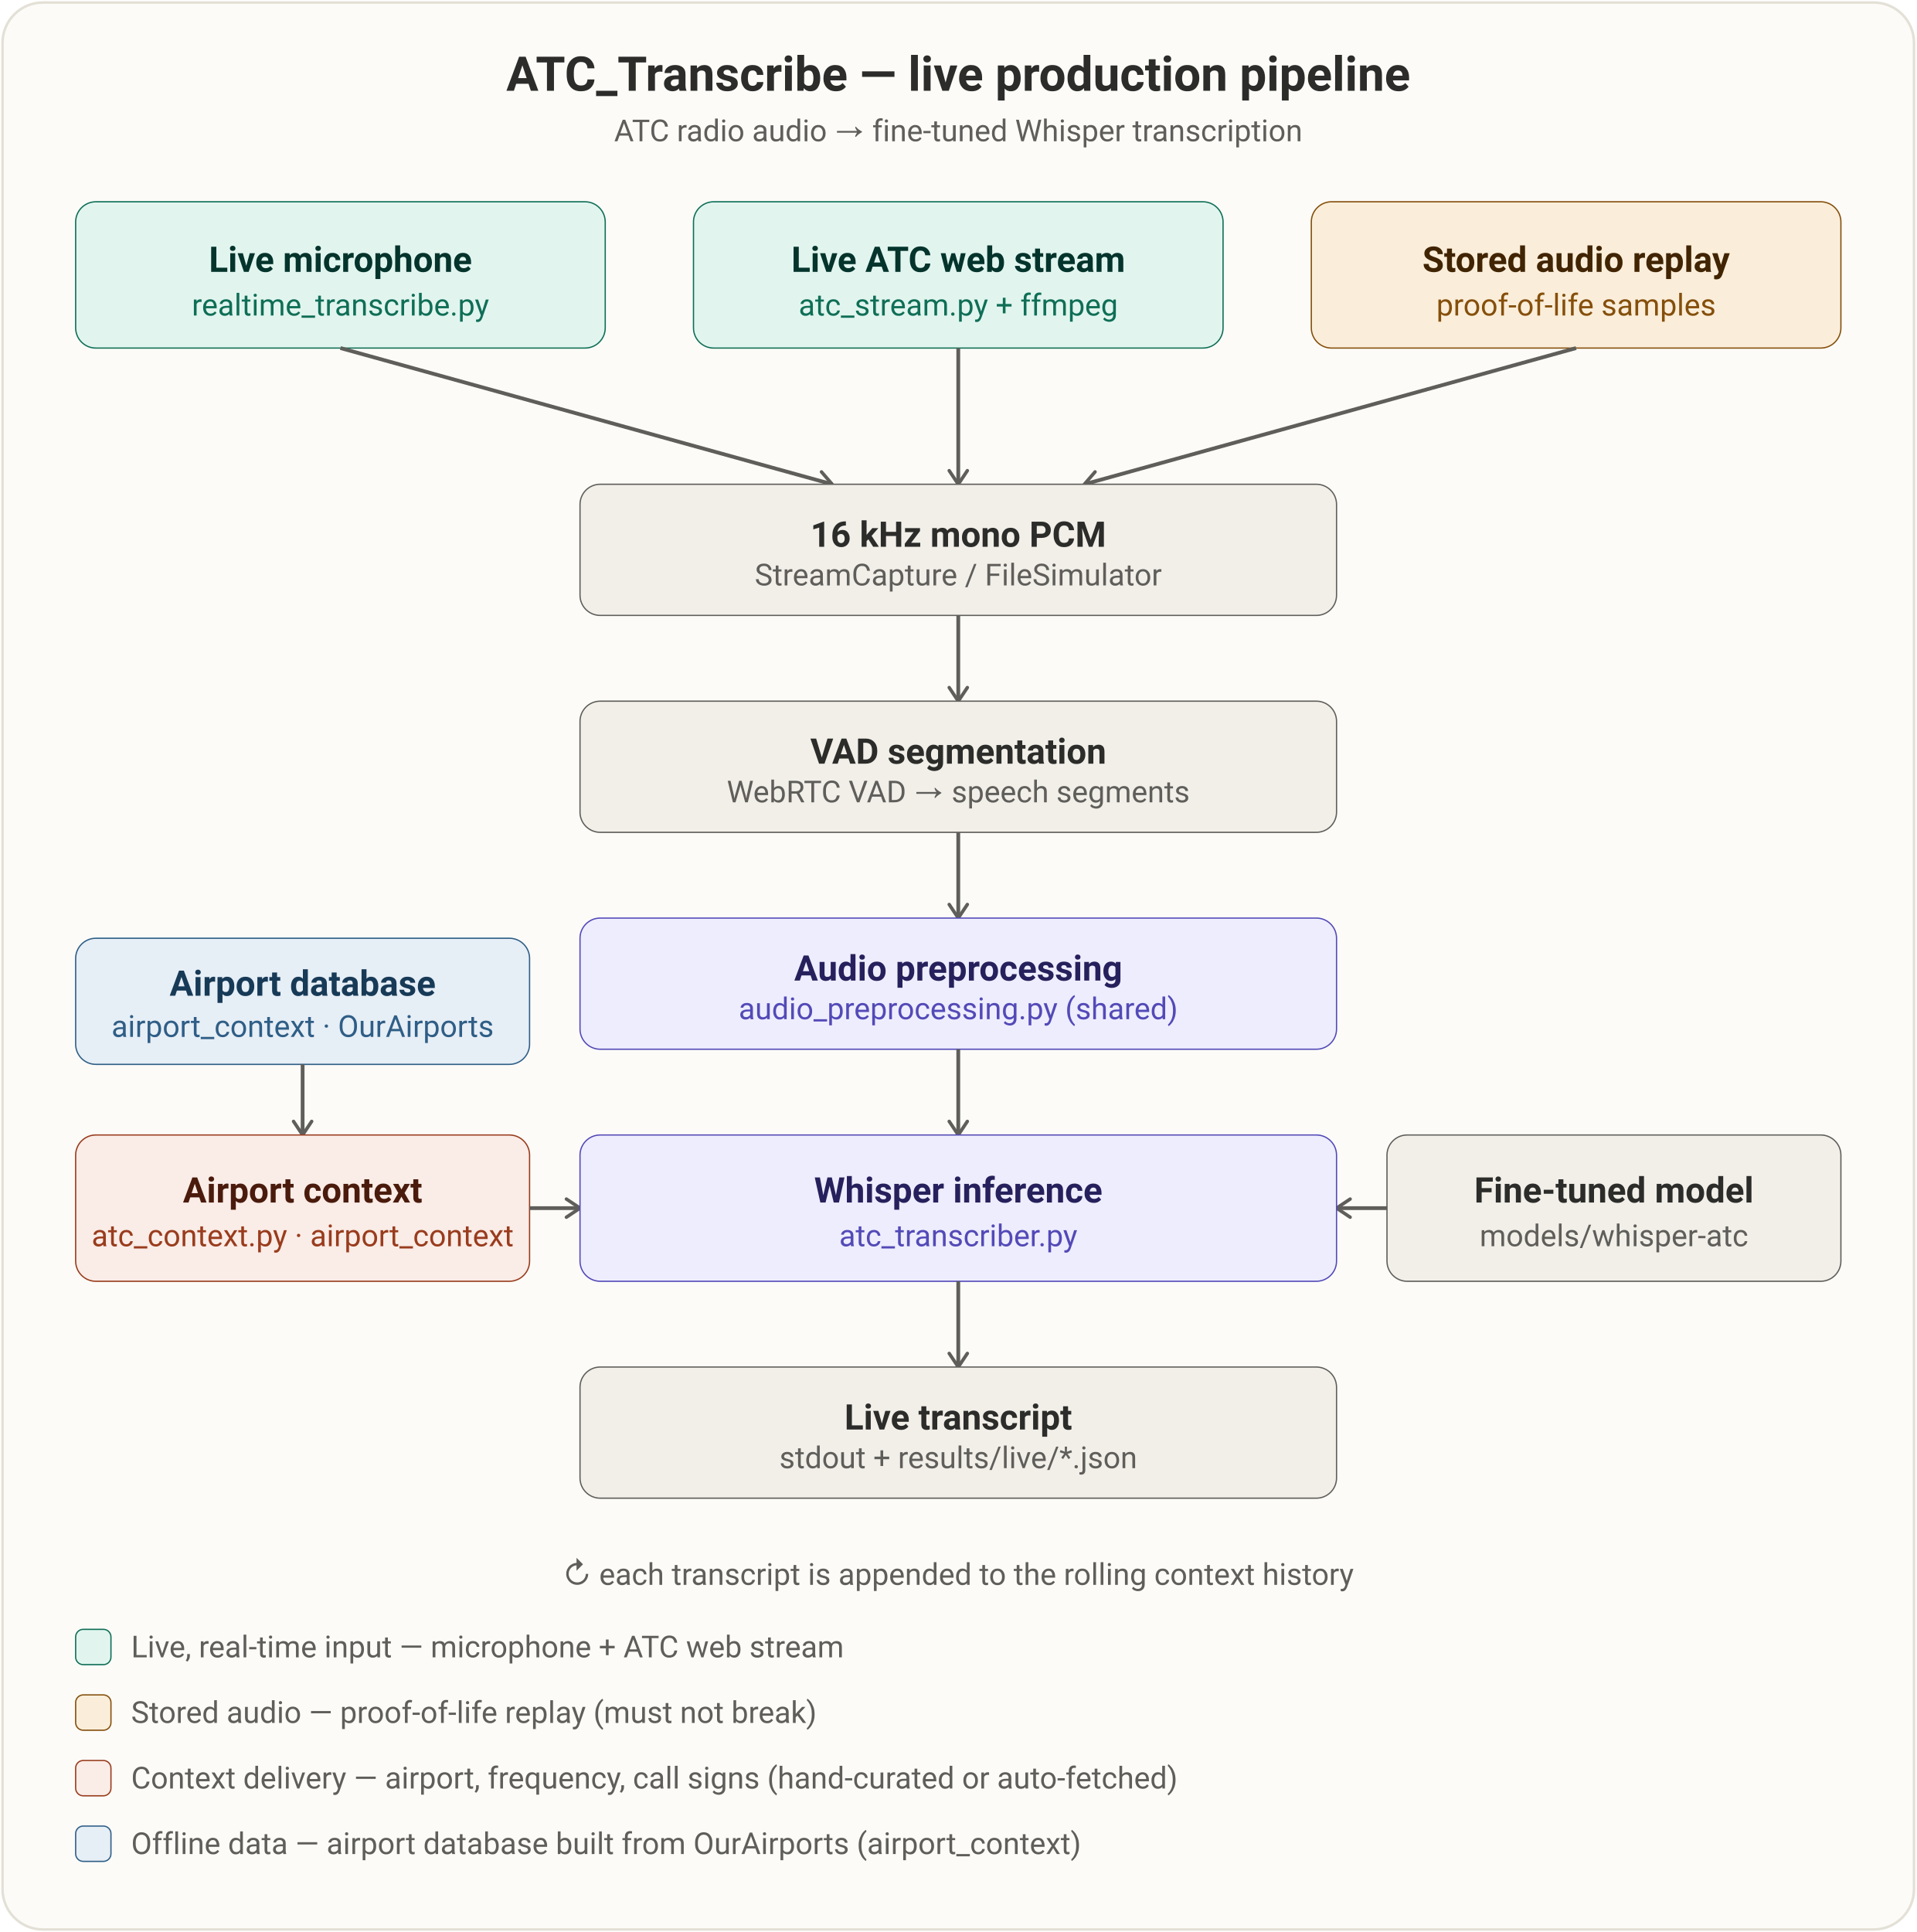
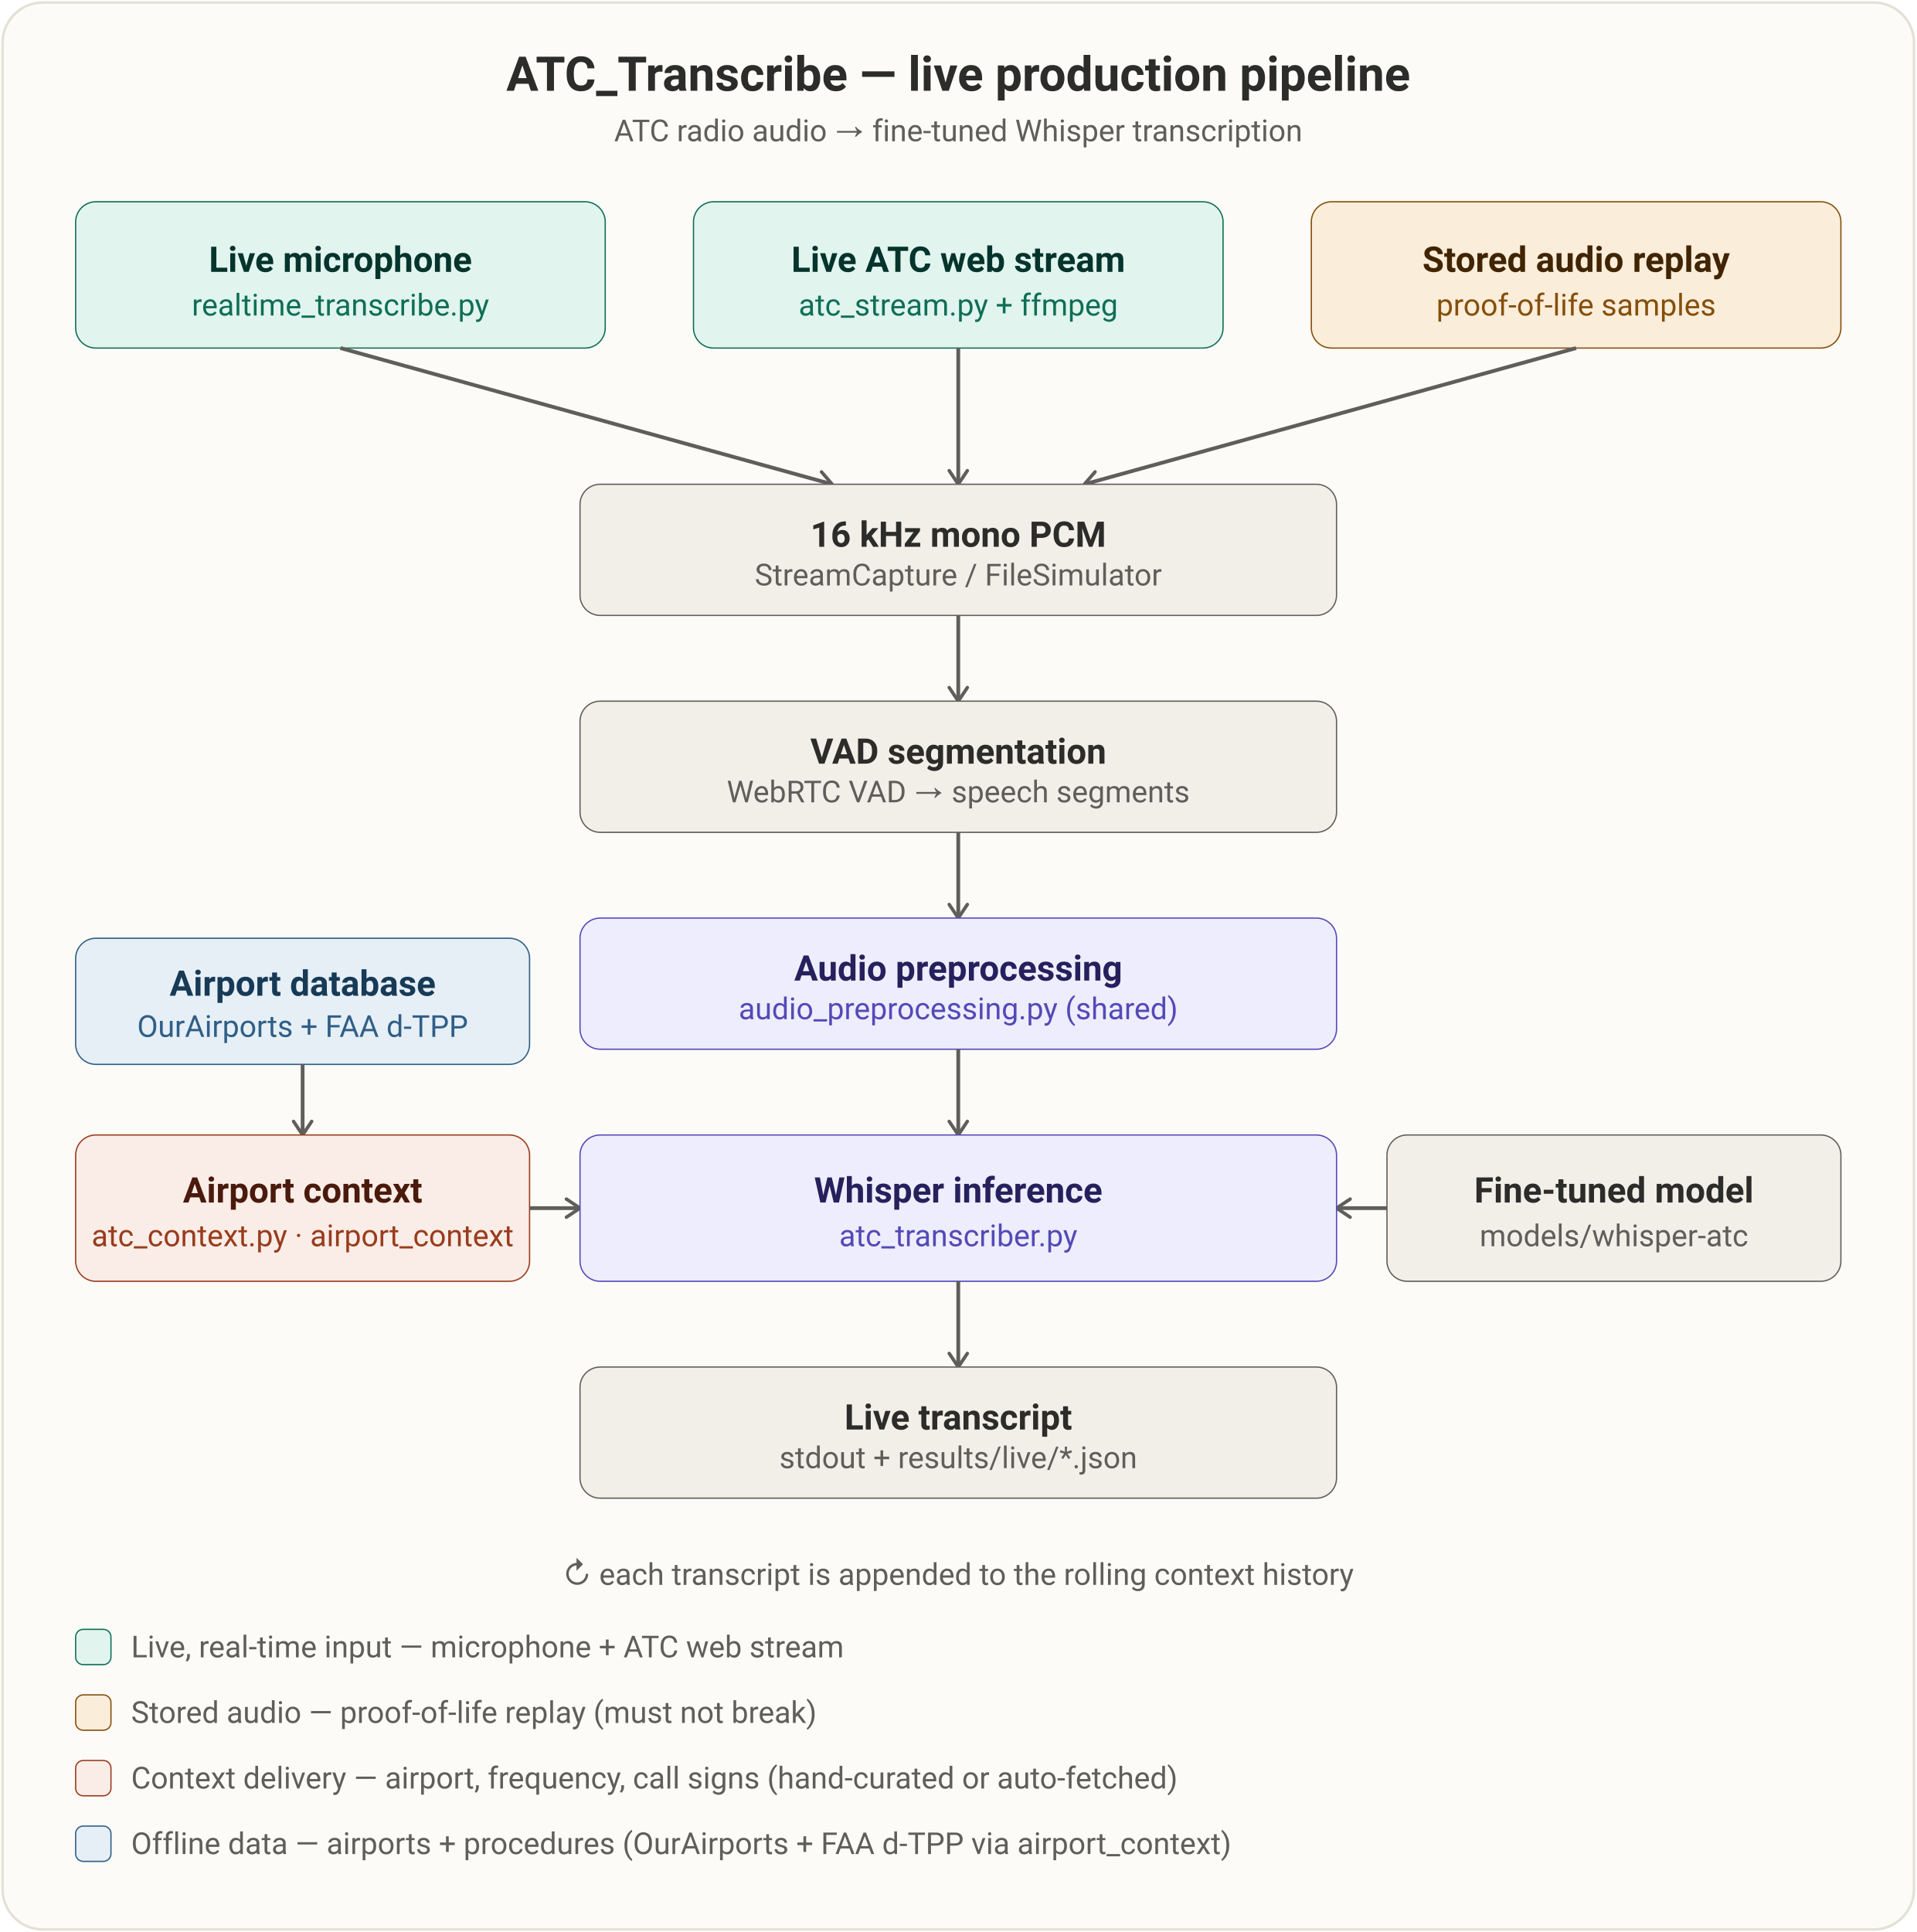
<svg xmlns="http://www.w3.org/2000/svg" width="760" viewBox="0 0 760 766" role="img" aria-label="ATC_Transcribe production data pipeline">
  <style>
text{font-family:'Segoe UI',-apple-system,Roboto,Helvetica,Arial,sans-serif;}
.title{font-size:19px;font-weight:600;}
.sub{font-size:12px;}
.th{font-size:14px;font-weight:600;}
.ts{font-size:12px;}
.lab{font-size:12px;}
</style>
  <defs>
    <marker id="arrow" viewBox="0 0 10 10" refX="8" refY="5" markerWidth="6" markerHeight="6" orient="auto-start-reverse">
      <path d="M2 1L8 5L2 9" fill="none" stroke="#5F5E5A" stroke-width="1.5" stroke-linecap="round" stroke-linejoin="round" />
    </marker>
  </defs>
  <rect x="1" y="1" width="758" height="764" rx="16" fill="#FCFBF8" stroke="#E3E0D6" stroke-width="1" />
  <text class="title" x="380" y="36" text-anchor="middle" fill="#2C2C2A">ATC_Transcribe — live production pipeline</text>
  <text class="sub" x="380" y="56" text-anchor="middle" fill="#5F5E5A">ATC radio audio → fine-tuned Whisper transcription</text>
  <g>
    <rect x="30" y="80" width="210" height="58" rx="8" fill="#E1F5EE" stroke="#0F6E56" stroke-width="0.5" />
    <text class="th" x="135" y="103" text-anchor="middle" dominant-baseline="central" fill="#04342C">Live microphone</text>
    <text class="ts" x="135" y="121" text-anchor="middle" dominant-baseline="central" fill="#0F6E56">realtime_transcribe.py</text>
  </g>
  <g>
    <rect x="275" y="80" width="210" height="58" rx="8" fill="#E1F5EE" stroke="#0F6E56" stroke-width="0.5" />
    <text class="th" x="380" y="103" text-anchor="middle" dominant-baseline="central" fill="#04342C">Live ATC web stream</text>
    <text class="ts" x="380" y="121" text-anchor="middle" dominant-baseline="central" fill="#0F6E56">atc_stream.py + ffmpeg</text>
  </g>
  <g>
    <rect x="520" y="80" width="210" height="58" rx="8" fill="#FAEEDA" stroke="#854F0B" stroke-width="0.5" />
    <text class="th" x="625" y="103" text-anchor="middle" dominant-baseline="central" fill="#412402">Stored audio replay</text>
    <text class="ts" x="625" y="121" text-anchor="middle" dominant-baseline="central" fill="#854F0B">proof-of-life samples</text>
  </g>
  <line x1="135" y1="138" x2="330" y2="192" stroke="#5F5E5A" stroke-width="1.5" marker-end="url(#arrow)" />
  <line x1="380" y1="138" x2="380" y2="192" stroke="#5F5E5A" stroke-width="1.5" marker-end="url(#arrow)" />
  <line x1="625" y1="138" x2="430" y2="192" stroke="#5F5E5A" stroke-width="1.5" marker-end="url(#arrow)" />
  <g>
    <rect x="230" y="192" width="300" height="52" rx="8" fill="#F1EFE8" stroke="#5F5E5A" stroke-width="0.5" />
    <text class="th" x="380" y="212" text-anchor="middle" dominant-baseline="central" fill="#2C2C2A">16 kHz mono PCM</text>
    <text class="ts" x="380" y="228" text-anchor="middle" dominant-baseline="central" fill="#5F5E5A">StreamCapture / FileSimulator</text>
  </g>
  <line x1="380" y1="244" x2="380" y2="278" stroke="#5F5E5A" stroke-width="1.5" marker-end="url(#arrow)" />
  <g>
    <rect x="230" y="278" width="300" height="52" rx="8" fill="#F1EFE8" stroke="#5F5E5A" stroke-width="0.5" />
    <text class="th" x="380" y="298" text-anchor="middle" dominant-baseline="central" fill="#2C2C2A">VAD segmentation</text>
    <text class="ts" x="380" y="314" text-anchor="middle" dominant-baseline="central" fill="#5F5E5A">WebRTC VAD → speech segments</text>
  </g>
  <line x1="380" y1="330" x2="380" y2="364" stroke="#5F5E5A" stroke-width="1.5" marker-end="url(#arrow)" />
  <g>
    <rect x="230" y="364" width="300" height="52" rx="8" fill="#EEEDFE" stroke="#534AB7" stroke-width="0.5" />
    <text class="th" x="380" y="384" text-anchor="middle" dominant-baseline="central" fill="#26215C">Audio preprocessing</text>
    <text class="ts" x="380" y="400" text-anchor="middle" dominant-baseline="central" fill="#534AB7">audio_preprocessing.py (shared)</text>
  </g>
  <line x1="380" y1="416" x2="380" y2="450" stroke="#5F5E5A" stroke-width="1.5" marker-end="url(#arrow)" />
  <g>
    <rect x="30" y="372" width="180" height="50" rx="8" fill="#E6EEF6" stroke="#2F5E86" stroke-width="0.5" />
    <text class="th" x="120" y="390" text-anchor="middle" dominant-baseline="central" fill="#173A57">Airport database</text>
-     <text class="ts" x="120" y="407" text-anchor="middle" dominant-baseline="central" fill="#2F5E86">airport_context · OurAirports</text>
+     <text class="ts" x="120" y="407" text-anchor="middle" dominant-baseline="central" fill="#2F5E86">OurAirports + FAA d-TPP</text>
  </g>
  <line x1="120" y1="422" x2="120" y2="450" stroke="#5F5E5A" stroke-width="1.5" marker-end="url(#arrow)" />
  <g>
    <rect x="30" y="450" width="180" height="58" rx="8" fill="#FAECE7" stroke="#993C1D" stroke-width="0.5" />
    <text class="th" x="120" y="472" text-anchor="middle" dominant-baseline="central" fill="#4A1B0C">Airport context</text>
    <text class="ts" x="120" y="490" text-anchor="middle" dominant-baseline="central" fill="#993C1D">atc_context.py · airport_context</text>
  </g>
  <line x1="210" y1="479" x2="230" y2="479" stroke="#5F5E5A" stroke-width="1.5" marker-end="url(#arrow)" />
  <g>
    <rect x="550" y="450" width="180" height="58" rx="8" fill="#F1EFE8" stroke="#5F5E5A" stroke-width="0.5" />
    <text class="th" x="640" y="472" text-anchor="middle" dominant-baseline="central" fill="#2C2C2A">Fine-tuned model</text>
    <text class="ts" x="640" y="490" text-anchor="middle" dominant-baseline="central" fill="#5F5E5A">models/whisper-atc</text>
  </g>
  <line x1="550" y1="479" x2="530" y2="479" stroke="#5F5E5A" stroke-width="1.5" marker-end="url(#arrow)" />
  <g>
    <rect x="230" y="450" width="300" height="58" rx="8" fill="#EEEDFE" stroke="#534AB7" stroke-width="0.5" />
    <text class="th" x="380" y="472" text-anchor="middle" dominant-baseline="central" fill="#26215C">Whisper inference</text>
    <text class="ts" x="380" y="490" text-anchor="middle" dominant-baseline="central" fill="#534AB7">atc_transcriber.py</text>
  </g>
  <line x1="380" y1="508" x2="380" y2="542" stroke="#5F5E5A" stroke-width="1.5" marker-end="url(#arrow)" />
  <g>
    <rect x="230" y="542" width="300" height="52" rx="8" fill="#F1EFE8" stroke="#5F5E5A" stroke-width="0.5" />
    <text class="th" x="380" y="562" text-anchor="middle" dominant-baseline="central" fill="#2C2C2A">Live transcript</text>
    <text class="ts" x="380" y="578" text-anchor="middle" dominant-baseline="central" fill="#5F5E5A">stdout + results/live/*.json</text>
  </g>
  <text class="ts" x="380" y="624" text-anchor="middle" dominant-baseline="central" fill="#5F5E5A">↻ each transcript is appended to the rolling context history</text>
  <rect x="30" y="646" width="14" height="14" rx="3" fill="#E1F5EE" stroke="#0F6E56" stroke-width="0.5" />
  <text class="lab" x="52" y="653" dominant-baseline="central" fill="#5F5E5A">Live, real-time input — microphone + ATC web stream</text>
  <rect x="30" y="672" width="14" height="14" rx="3" fill="#FAEEDA" stroke="#854F0B" stroke-width="0.5" />
  <text class="lab" x="52" y="679" dominant-baseline="central" fill="#5F5E5A">Stored audio — proof-of-life replay (must not break)</text>
  <rect x="30" y="698" width="14" height="14" rx="3" fill="#FAECE7" stroke="#993C1D" stroke-width="0.5" />
  <text class="lab" x="52" y="705" dominant-baseline="central" fill="#5F5E5A">Context delivery — airport, frequency, call signs (hand-curated or auto-fetched)</text>
  <rect x="30" y="724" width="14" height="14" rx="3" fill="#E6EEF6" stroke="#2F5E86" stroke-width="0.5" />
-   <text class="lab" x="52" y="731" dominant-baseline="central" fill="#5F5E5A">Offline data — airport database built from OurAirports (airport_context)</text>
+   <text class="lab" x="52" y="731" dominant-baseline="central" fill="#5F5E5A">Offline data — airports + procedures (OurAirports + FAA d-TPP via airport_context)</text>
</svg>
